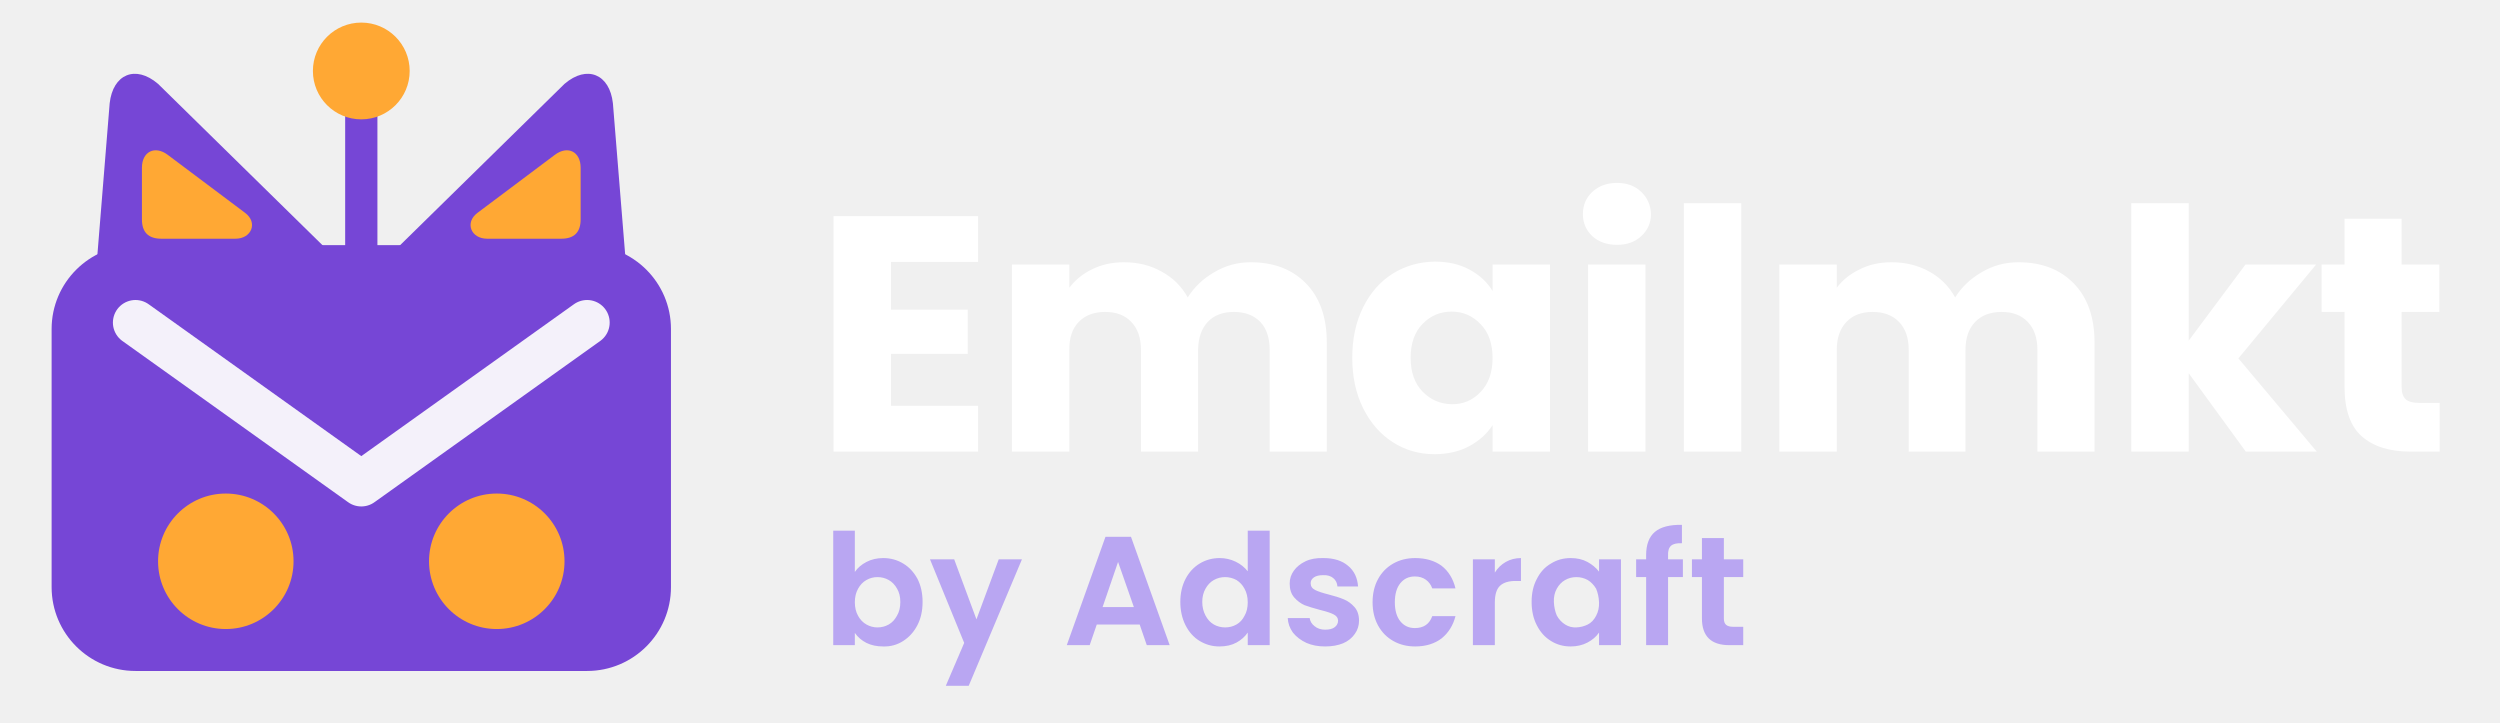
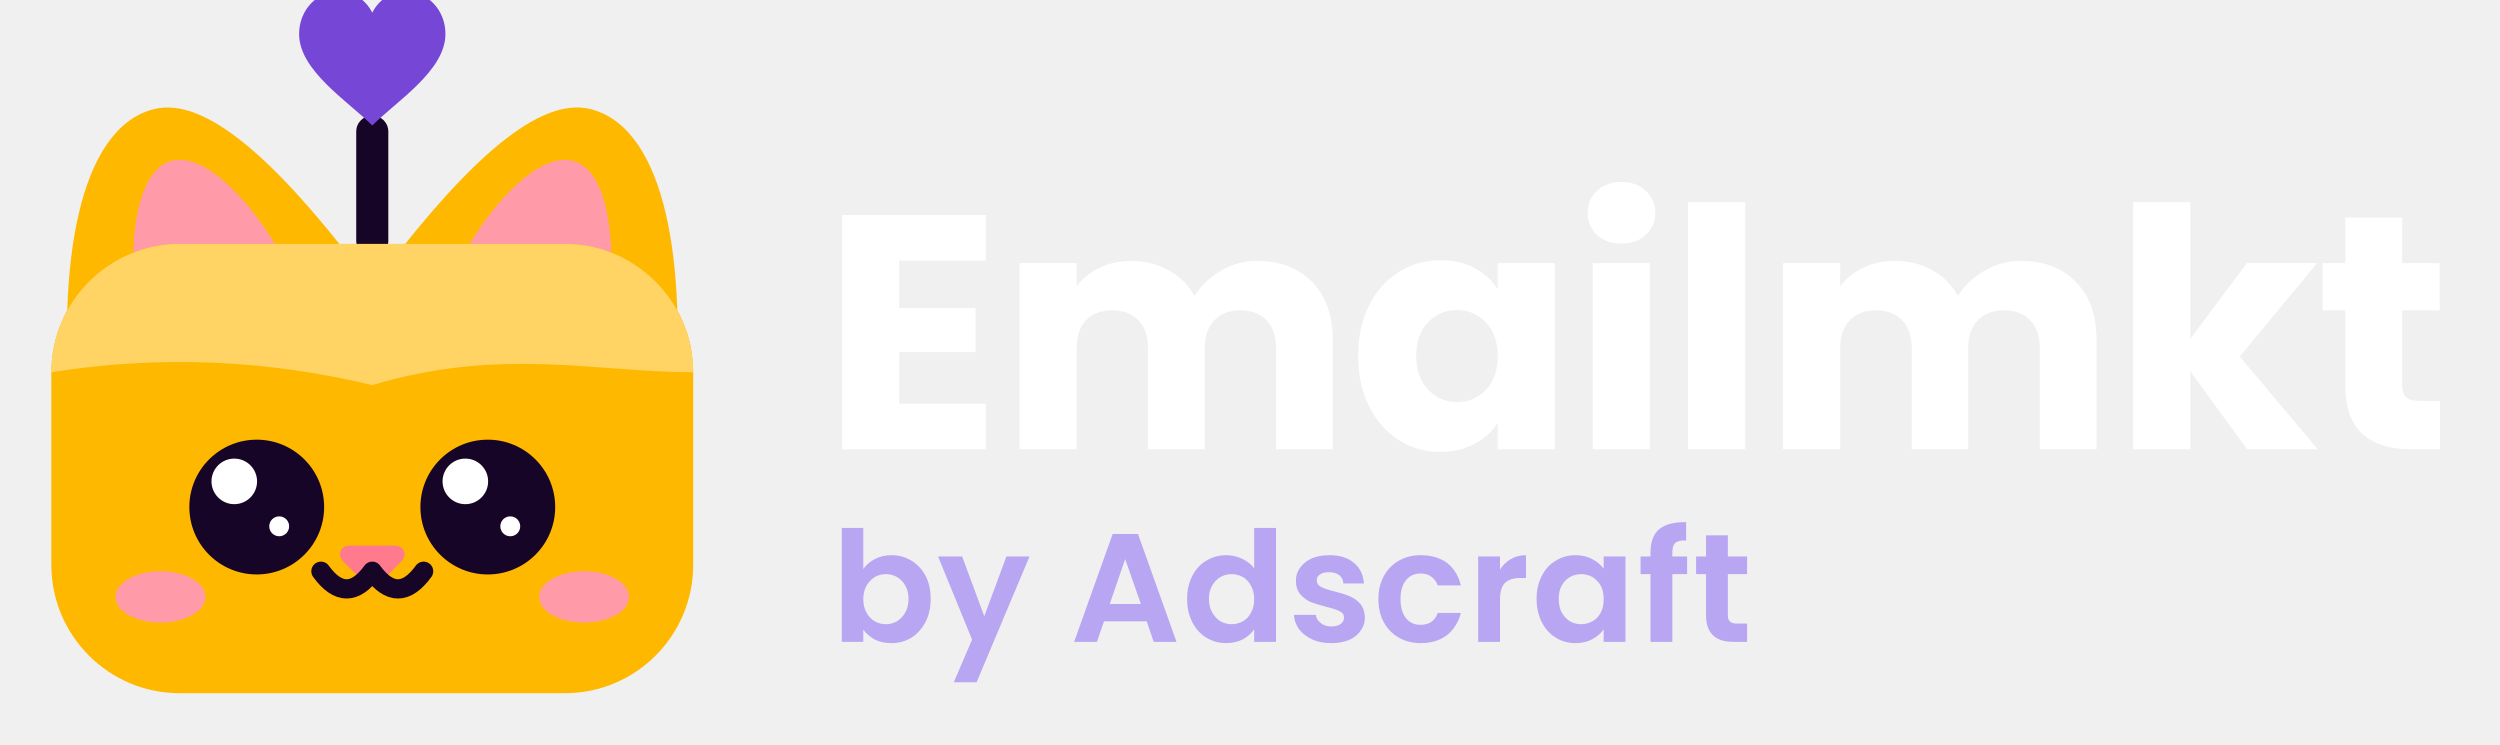
- <svg xmlns="http://www.w3.org/2000/svg" viewBox="16 12 775 224">
-   <path fill="#7646d6" d="m44 118 6-74c1-9 8-12 15-6l53 52zm168 0-6-74c-1-9-8-12-15-6l-53 52z" />
-   <path fill="#ffa834" d="M60 64c0-5 4-7 8-4l24 18c4 3 2 8-3 8H66q-6 0-6-6zm136 0c0-5-4-7-8-4l-24 18c-4 3-2 8 3 8h23q6 0 6-6z" />
-   <rect width="10" height="56" x="123" y="40" fill="#7646d6" rx="5" />
-   <circle cx="128" cy="34" r="15" fill="#ffa834" />
-   <rect width="192" height="132" x="32" y="88" fill="#7646d6" rx="26" />
-   <path fill="none" stroke="#f4f1fa" stroke-linecap="round" stroke-linejoin="round" stroke-width="14" d="m58 112 70 50 70-50" />
-   <circle cx="86" cy="186" r="21" fill="#ffa834" />
-   <circle cx="170" cy="186" r="21" fill="#ffa834" />
-   <path fill="#fff" d="M292.2 93.2V108H316v13.7h-23.8v16.1h27V152h-44.8V79h44.8v14.2Zm135.1 24.9V152h-17.7v-31.5q0-5.6-2.9-8.7-3-3.1-8.2-3.1t-8.1 3.1-3 8.7V152h-17.7v-31.5q0-5.6-3-8.7-2.9-3.1-8.1-3.1t-8.2 3.1-2.9 8.7V152h-17.8V94h17.8v7.2q2.7-3.6 7-5.7 4.4-2.2 9.9-2.2 6.6 0 11.7 2.9 5.2 2.8 8.1 8 3-4.8 8.2-7.8 5.2-3.1 11.3-3.1 10.8 0 17.2 6.6t6.4 18.2m33.5-25q6.2 0 10.8 2.5t7.1 6.6V94h17.8v58h-17.8v-8.2q-2.6 4-7.2 6.5-4.7 2.5-10.8 2.5-7.1 0-12.9-3.7t-9.2-10.5-3.4-15.7 3.4-15.7 9.2-10.4 13-3.7m5.2 15.5q-5.3 0-9 3.8t-3.7 10.5 3.7 10.5 9 3.9 9-3.8 3.7-10.5q0-6.7-3.7-10.5-3.7-3.9-9-3.9m40.7-30.2q0-4.2 2.9-6.9 3-2.8 7.7-2.8 4.6 0 7.5 2.8t3 6.9q0 4-3 6.8-2.9 2.7-7.5 2.7-4.7 0-7.7-2.7-2.9-2.8-2.9-6.8M526.1 94v58h-17.8V94Zm29.7-19v77H538V75Zm109.5 43.1V152h-17.7v-31.5q0-5.6-3-8.7-2.9-3.1-8.1-3.1t-8.2 3.1-3 8.7V152h-17.6v-31.5q0-5.6-3-8.7t-8.2-3.1-8.1 3.1q-3 3.1-3 8.7V152h-17.8V94h17.8v7.2q2.7-3.6 7.1-5.7 4.3-2.2 9.9-2.2 6.5 0 11.7 2.9 5.1 2.8 8 8 3-4.8 8.2-7.8 5.2-3.1 11.4-3.1 10.8 0 17.2 6.6t6.4 18.2m46.9 33.9-17.7-24.3V152h-17.8V75h17.8v42.6L712.1 94H734l-24.1 29.1 24.3 28.9Zm60.1-15.1V152h-9.1q-9.6 0-15-4.7t-5.4-15.5v-23.1h-7.1V94h7.1V79.8h17.7V94h11.7v14.7h-11.7V132q0 2.6 1.3 3.8 1.2 1.1 4.2 1.1Z" />
-   <path fill="#b9a6f2" d="M289.8 185q3.4 0 6.2 1.7 2.7 1.6 4.4 4.7 1.6 3.1 1.6 7.2t-1.6 7.2-4.4 4.9-6.2 1.7q-3 0-5.2-1.1t-3.6-3.1v3.8h-6.7v-35.5h6.7v12.8q1.3-1.9 3.6-3.1t5.2-1.2m-1.8 5.9q-1.8 0-3.4.9t-2.6 2.7-1 4.2 1 4.2 2.6 2.7 3.4.9q1.9 0 3.5-.9t2.6-2.8q1-1.7 1-4.2 0-2.4-1-4.1-1-1.8-2.6-2.7t-3.5-.9m44.8-5.5-16.5 39.2h-7.1l5.7-13.3-10.6-25.9h7.5l6.9 18.6 6.9-18.6Zm36.5 20.2H356l-2.2 6.4h-7.1l12-33.6h7.9l12 33.6h-7.1Zm-1.8-5.4-4.9-14-4.8 14Zm26.6-15.2q2.6 0 4.9 1.1t3.8 3v-12.6h6.8V212h-6.8v-3.9q-1.3 1.9-3.5 3.1t-5.3 1.2q-3.3 0-6.1-1.7t-4.4-4.9-1.6-7.2 1.6-7.1 4.4-4.8 6.2-1.7m1.7 5.9q-1.9 0-3.5.9t-2.6 2.7-1 4.1 1 4.2 2.6 2.8 3.5.9 3.5-.9 2.5-2.7q1-1.7 1-4.2 0-2.4-1-4.2-.9-1.7-2.5-2.7-1.7-.9-3.5-.9m19.4 12.7h6.8q.2 1.5 1.5 2.5 1.3 1.1 3.3 1.1t3-.8 1-2-1.3-1.9-4.2-1.4q-3-.8-4.9-1.5-1.8-.8-3.2-2.4t-1.4-4.3q0-2.2 1.3-4t3.6-2.9 5.6-1q4.8 0 7.6 2.4 2.8 2.3 3.1 6.4h-6.4q-.1-1.6-1.3-2.6t-3.2-.9q-1.8 0-2.8.7t-1 1.8q0 1.4 1.4 2.1t4.2 1.4 4.7 1.5 3.3 2.4 1.4 4.2q0 2.3-1.3 4.1-1.3 1.9-3.6 2.9-2.4 1-5.6 1-3.3 0-5.8-1.1-2.6-1.2-4.2-3.2-1.5-2.1-1.6-4.5m39.5-18.6q4.9 0 8.2 2.4 3.2 2.5 4.3 7H460q-.6-1.7-2-2.7t-3.4-1q-2.8 0-4.5 2.1t-1.7 5.9 1.7 5.9 4.5 2.1q4.1 0 5.4-3.7h7.2q-1.1 4.3-4.3 6.9-3.3 2.5-8.2 2.5-3.8 0-6.8-1.7t-4.7-4.8-1.7-7.2 1.7-7.2 4.7-4.8 6.8-1.7m32.8 0v7.1h-1.7q-3.2 0-4.8 1.5t-1.6 5.2V212h-6.8v-26.6h6.8v4.1q1.3-2.1 3.4-3.3t4.7-1.2m15.4 0q3 0 5.2 1.2t3.6 3v-3.8h6.8V212h-6.8v-3.9q-1.3 1.9-3.6 3.1t-5.2 1.2q-3.4 0-6.1-1.7-2.8-1.7-4.4-4.9-1.6-3.1-1.6-7.2t1.6-7.1q1.6-3.2 4.4-4.8 2.7-1.7 6.1-1.7m1.8 5.9q-1.9 0-3.5.9t-2.6 2.7-.9 4.1.9 4.2q1 1.8 2.6 2.8t3.5.9 3.5-.9 2.6-2.7.9-4.2-.9-4.2q-1-1.7-2.6-2.7-1.7-.9-3.5-.9m33 0h-4.6V212h-6.8v-21.1h-3.1v-5.5h3.1v-1.3q0-4.9 2.7-7.2t8.4-2.2v5.7q-2.4-.1-3.4.8t-.9 3.1v1.1h4.6Zm12.7 0v12.9q0 1.3.7 1.9t2.1.6h3.2v5.7h-4.3q-8.5 0-8.5-8.3v-12.8h-3.1v-5.5h3.1v-6.6h6.8v6.6h6v5.5Z" />
+ <svg xmlns="http://www.w3.org/2000/svg" viewBox="12 12 779 232">
+   <rect width="10" height="44" x="123" y="48" fill="#170528" rx="5" />
+   <path fill="#7646d6" d="M128 51.1c-7.6-7.6-22.8-17.1-22.8-28.5 0-7.6 5.7-13.3 12.35-13.3 4.75 0 8.55 2.85 10.45 6.65 1.9-3.8 5.7-6.65 10.45-6.65 6.65 0 12.35 5.7 12.35 13.3 0 11.4-15.2 20.9-22.8 28.5" />
+   <path fill="#ffb800" d="M34 140c-4-44 2-88 26-94 16-4 38 16 64 50Zm188 0c4-44-2-88-26-94-16-4-38 16-64 50Z" />
+   <path fill="#ff9aa8" d="M54 104c-2-22 2-40 12-42s24 12 34 30Zm148 0c2-22-2-40-12-42s-24 12-34 30Z" />
+   <rect width="200" height="140" x="28" y="88" fill="#ffb800" rx="40" />
+   <path fill="#ffd465" d="M28 128c0-22 18-40 40-40h120c22 0 40 18 40 40-30 0-60-8-100 4q-50-12-100-4" />
+   <circle cx="92" cy="170" r="21" fill="#170528" />
+   <circle cx="85" cy="162" r="7.1" fill="#fff" />
+   <circle cx="99" cy="176" r="3.1" fill="#fff" />
+   <circle cx="164" cy="170" r="21" fill="#170528" />
+   <circle cx="157" cy="162" r="7.1" fill="#fff" />
+   <circle cx="171" cy="176" r="3.1" fill="#fff" />
+   <ellipse cx="62" cy="198" fill="#ff9aa8" rx="14" ry="8" />
+   <ellipse cx="194" cy="198" fill="#ff9aa8" rx="14" ry="8" />
+   <path fill="#ff7a8c" d="M121 182h14c3 0 4 3 2 5l-5 5c-2 2-6 2-8 0l-5-5c-2-2-1-5 2-5" />
+   <path fill="none" stroke="#170528" stroke-linecap="round" stroke-linejoin="round" stroke-width="6" d="M112 190q8 11 16 0 8 11 16 0" />
+   <path fill="#fff" d="M292.2 93.2V108H316v13.7h-23.8v16.1h27V152h-44.8V79h44.8v14.2Zm135.1 24.9V152h-17.7v-31.5q0-5.6-2.9-8.7-3-3.1-8.2-3.1t-8.1 3.1q-3 3.1-3 8.7V152h-17.7v-31.5q0-5.6-3-8.7-2.9-3.1-8.1-3.1t-8.2 3.1q-2.9 3.1-2.9 8.7V152h-17.8V94h17.8v7.2q2.7-3.6 7-5.7 4.4-2.2 9.9-2.2 6.6 0 11.7 2.9 5.2 2.8 8.1 8 3-4.8 8.2-7.8 5.2-3.1 11.3-3.1 10.8 0 17.2 6.6 6.4 6.5 6.4 18.2m33.5-25q6.2 0 10.8 2.5t7.1 6.6V94h17.8v58h-17.8v-8.2q-2.6 4-7.2 6.5-4.7 2.5-10.8 2.5-7.1 0-12.9-3.7t-9.2-10.5-3.4-15.7q0-9 3.4-15.7 3.4-6.8 9.2-10.4 5.8-3.7 13-3.7m5.2 15.5q-5.3 0-9 3.8t-3.7 10.5q0 6.6 3.7 10.5t9 3.9 9-3.8q3.7-3.9 3.7-10.5 0-6.7-3.7-10.5-3.7-3.9-9-3.9m40.7-30.2q0-4.2 2.9-6.9 3-2.8 7.7-2.8 4.6 0 7.5 2.8 3 2.7 3 6.9 0 4-3 6.8-2.9 2.7-7.5 2.7-4.7 0-7.7-2.7-2.9-2.8-2.9-6.8M526.1 94v58h-17.8V94Zm29.7-19v77H538V75Zm109.5 43.1V152h-17.7v-31.5q0-5.6-3-8.7-2.9-3.1-8.1-3.1t-8.2 3.1-3 8.7V152h-17.6v-31.5q0-5.6-3-8.7t-8.2-3.1-8.1 3.1q-3 3.1-3 8.7V152h-17.8V94h17.8v7.2q2.7-3.6 7.1-5.7 4.3-2.2 9.9-2.2 6.5 0 11.7 2.9 5.1 2.8 8 8 3-4.8 8.2-7.8 5.2-3.1 11.4-3.1 10.8 0 17.2 6.6 6.4 6.5 6.4 18.2m46.9 33.9-17.7-24.3V152h-17.8V75h17.8v42.6L712.1 94H734l-24.1 29.1 24.3 28.9Zm60.1-15.1V152h-9.1q-9.6 0-15-4.7-5.4-4.8-5.4-15.5v-23.1h-7.1V94h7.1V79.8h17.7V94h11.7v14.7h-11.7V132q0 2.6 1.3 3.8 1.2 1.1 4.2 1.1Z" />
+   <path fill="#b9a6f2" d="M289.8 185q3.4 0 6.2 1.7 2.7 1.6 4.4 4.7 1.6 3.1 1.6 7.2t-1.6 7.2q-1.7 3.2-4.4 4.9-2.8 1.7-6.2 1.7-3 0-5.2-1.1-2.2-1.2-3.6-3.1v3.8h-6.7v-35.5h6.7v12.8q1.3-1.9 3.6-3.1t5.2-1.2m-1.8 5.9q-1.8 0-3.4.9-1.6 1-2.6 2.7-1 1.8-1 4.2t1 4.2 2.6 2.7 3.4.9q1.9 0 3.5-.9 1.6-1 2.6-2.8 1-1.7 1-4.2 0-2.4-1-4.1-1-1.8-2.6-2.7t-3.5-.9m44.8-5.5-16.5 39.2h-7.1l5.7-13.3-10.6-25.9h7.5l6.9 18.6 6.9-18.6Zm36.5 20.2H356l-2.2 6.4h-7.1l12-33.6h7.9l12 33.6h-7.1Zm-1.8-5.4-4.9-14-4.8 14Zm26.6-15.2q2.6 0 4.9 1.1 2.4 1.1 3.8 3v-12.6h6.8V212h-6.8v-3.9q-1.3 1.9-3.5 3.1-2.3 1.2-5.3 1.2-3.3 0-6.1-1.7t-4.4-4.9q-1.6-3.1-1.6-7.2 0-4 1.6-7.1 1.6-3.2 4.4-4.8 2.8-1.7 6.2-1.7m1.7 5.9q-1.9 0-3.5.9t-2.6 2.7q-1 1.7-1 4.1t1 4.2 2.6 2.8q1.6.9 3.5.9 1.8 0 3.5-.9 1.6-.9 2.5-2.7 1-1.7 1-4.2 0-2.4-1-4.2-.9-1.7-2.5-2.7-1.7-.9-3.5-.9m19.4 12.7h6.8q.2 1.5 1.5 2.5 1.3 1.1 3.3 1.1 1.9 0 3-.8 1-.8 1-2 0-1.3-1.3-1.9-1.3-.7-4.2-1.4-3-.8-4.9-1.5-1.8-.8-3.2-2.4t-1.4-4.3q0-2.2 1.3-4t3.6-2.9q2.4-1 5.6-1 4.8 0 7.6 2.4 2.8 2.3 3.1 6.4h-6.4q-.1-1.6-1.3-2.6-1.2-.9-3.2-.9-1.8 0-2.8.7-1 .6-1 1.8 0 1.4 1.4 2.1 1.3.7 4.2 1.4 2.8.7 4.7 1.5t3.3 2.4q1.3 1.6 1.4 4.2 0 2.3-1.3 4.1-1.3 1.9-3.6 2.9-2.4 1-5.6 1-3.3 0-5.8-1.1-2.6-1.2-4.2-3.2-1.5-2.1-1.6-4.5m39.5-18.6q4.9 0 8.2 2.4 3.2 2.5 4.3 7H460q-.6-1.7-2-2.7-1.3-1-3.4-1-2.8 0-4.5 2.1t-1.7 5.9 1.7 5.9 4.5 2.1q4.1 0 5.4-3.7h7.2q-1.1 4.3-4.3 6.9-3.3 2.5-8.2 2.5-3.8 0-6.8-1.7t-4.7-4.8-1.7-7.2 1.7-7.2 4.7-4.8 6.8-1.7m32.8 0v7.1h-1.7q-3.2 0-4.8 1.5t-1.6 5.2V212h-6.8v-26.6h6.8v4.1q1.3-2.1 3.4-3.3 2-1.2 4.7-1.2m15.4 0q3 0 5.2 1.2 2.3 1.2 3.6 3v-3.8h6.8V212h-6.8v-3.9q-1.3 1.9-3.6 3.1-2.2 1.2-5.2 1.2-3.4 0-6.1-1.7-2.8-1.7-4.4-4.9-1.6-3.1-1.6-7.2 0-4 1.6-7.1 1.6-3.2 4.4-4.8 2.7-1.7 6.1-1.7m1.8 5.9q-1.9 0-3.5.9t-2.6 2.7q-.9 1.7-.9 4.1t.9 4.2q1 1.8 2.6 2.8 1.6.9 3.5.9 1.8 0 3.5-.9 1.6-.9 2.6-2.7.9-1.7.9-4.2 0-2.4-.9-4.2-1-1.7-2.6-2.7-1.7-.9-3.5-.9m33 0h-4.6V212h-6.8v-21.1h-3.1v-5.5h3.1v-1.3q0-4.9 2.7-7.2 2.8-2.3 8.4-2.2v5.7q-2.4-.1-3.4.8-.9.8-.9 3.1v1.1h4.6Zm12.7 0v12.9q0 1.3.7 1.9.6.6 2.1.6h3.2v5.7h-4.3q-8.5 0-8.5-8.3v-12.8h-3.1v-5.5h3.1v-6.6h6.8v6.6h6v5.5Z" />
</svg>
